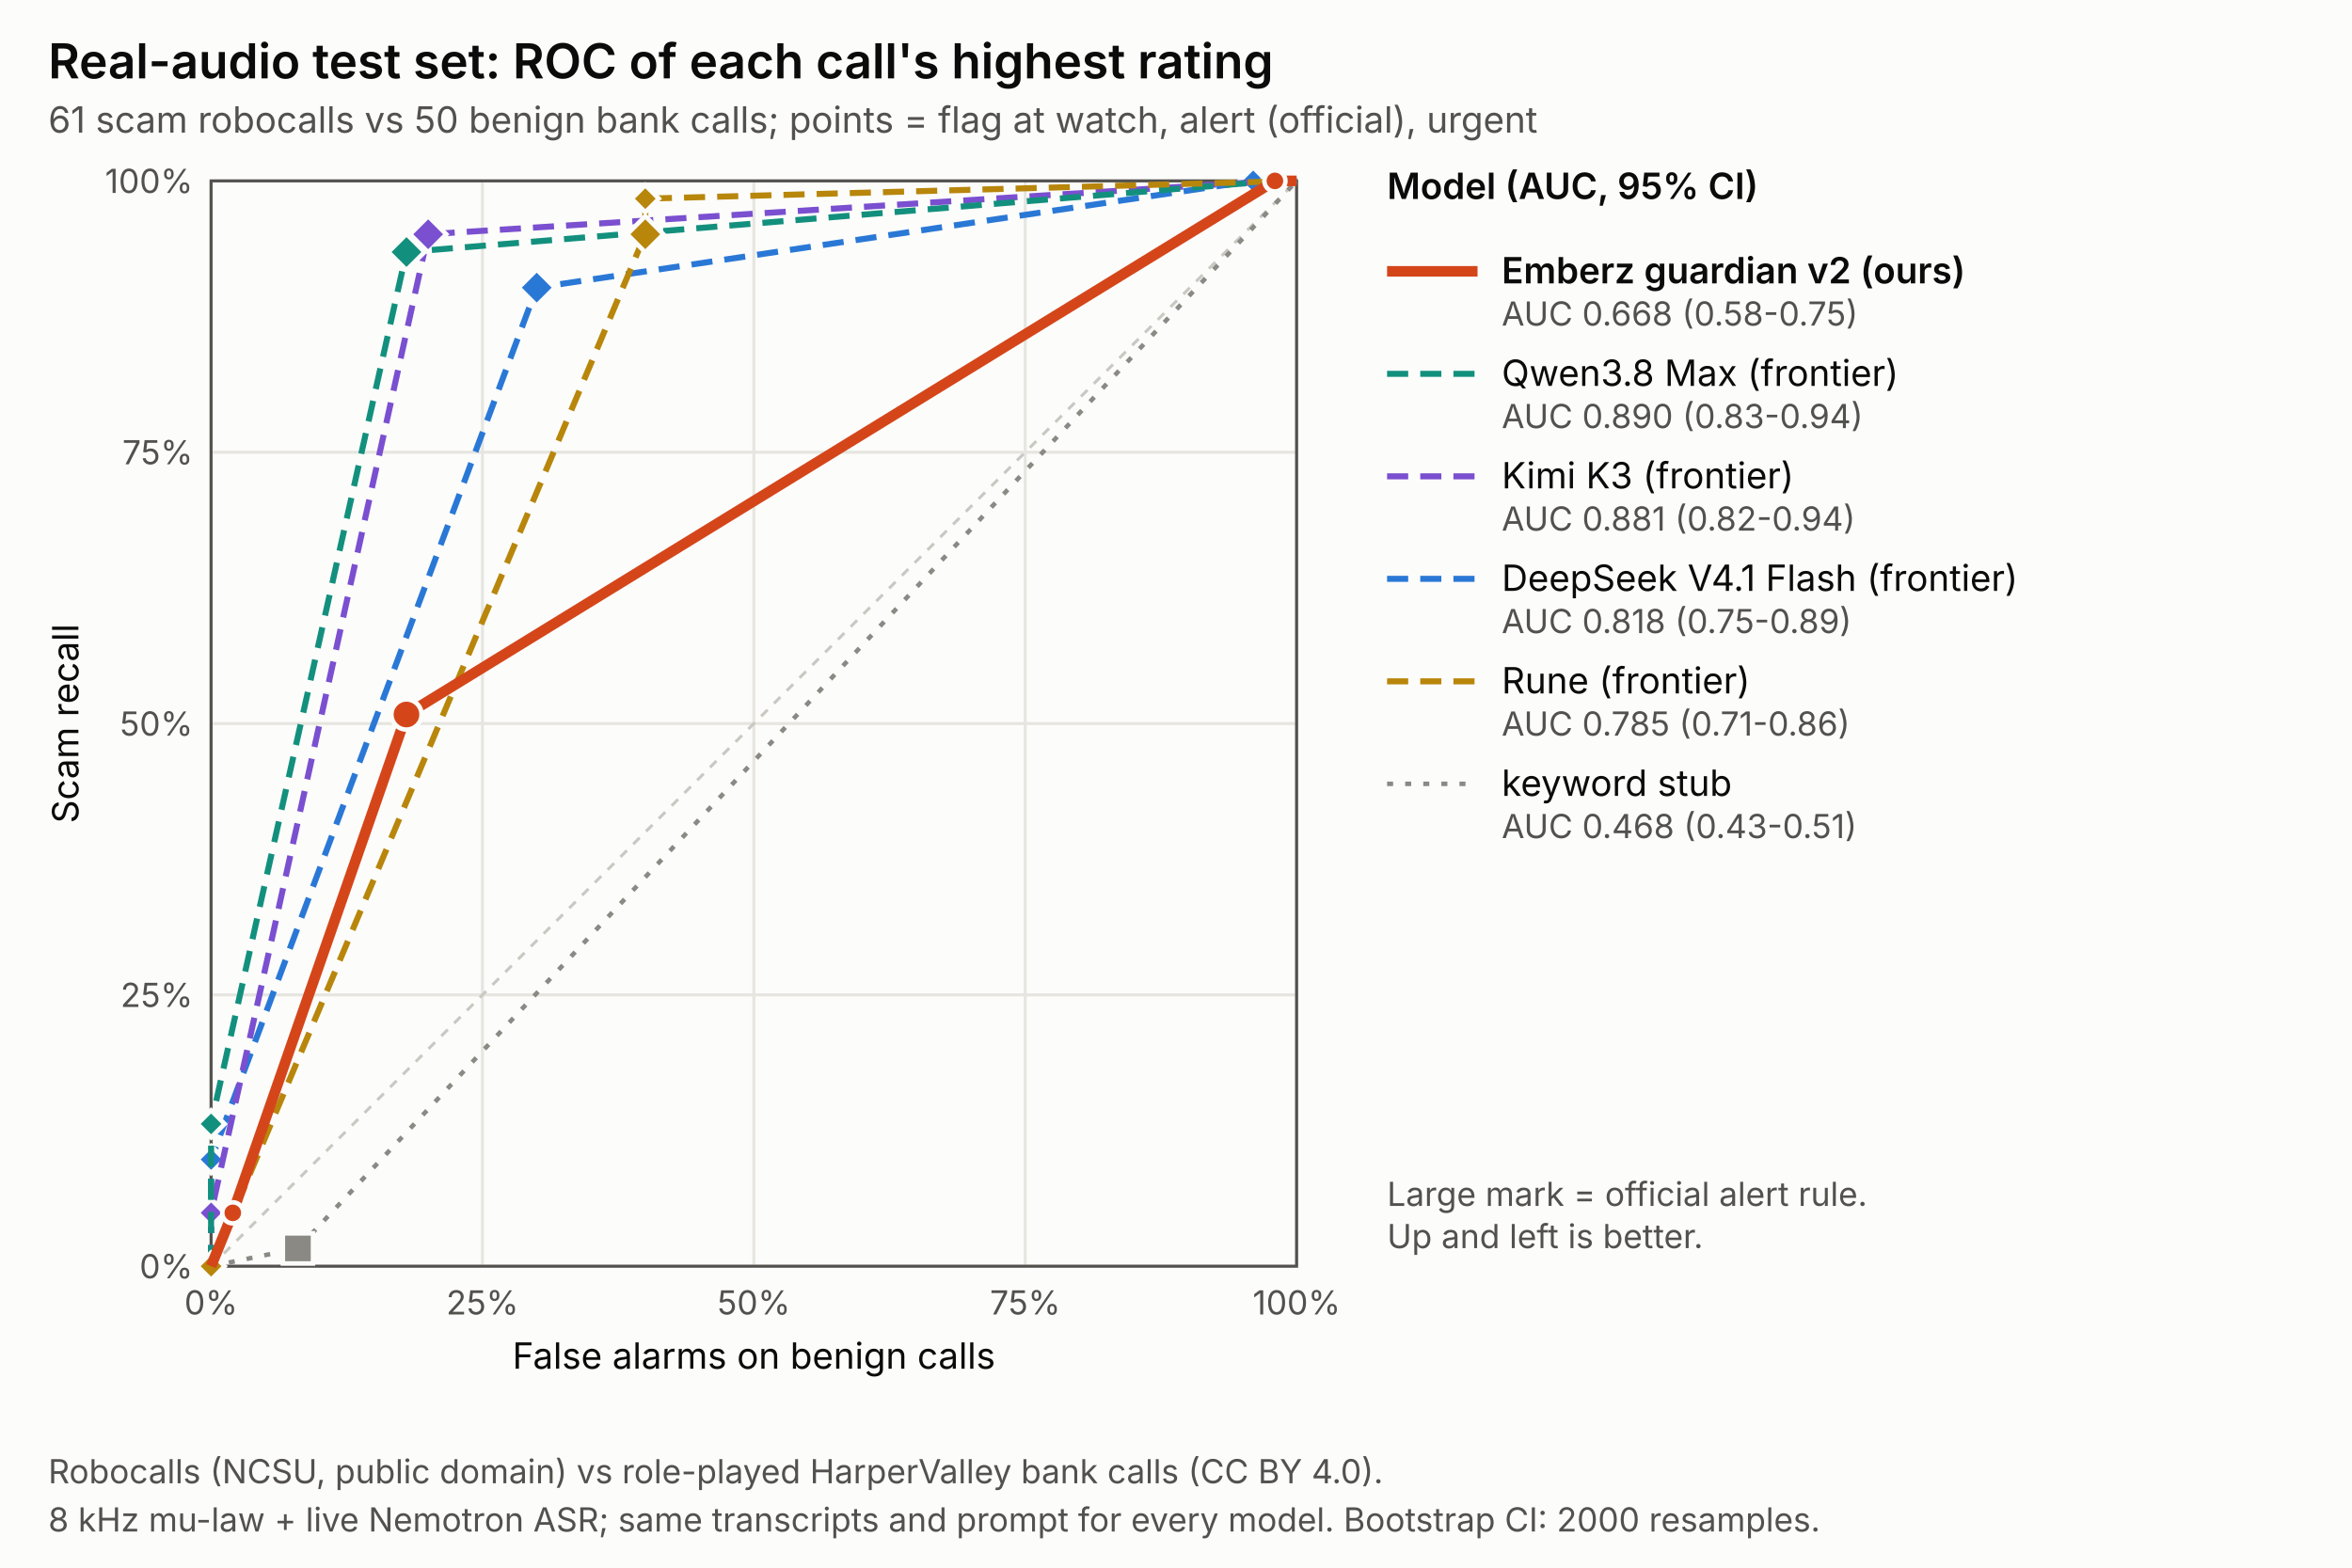
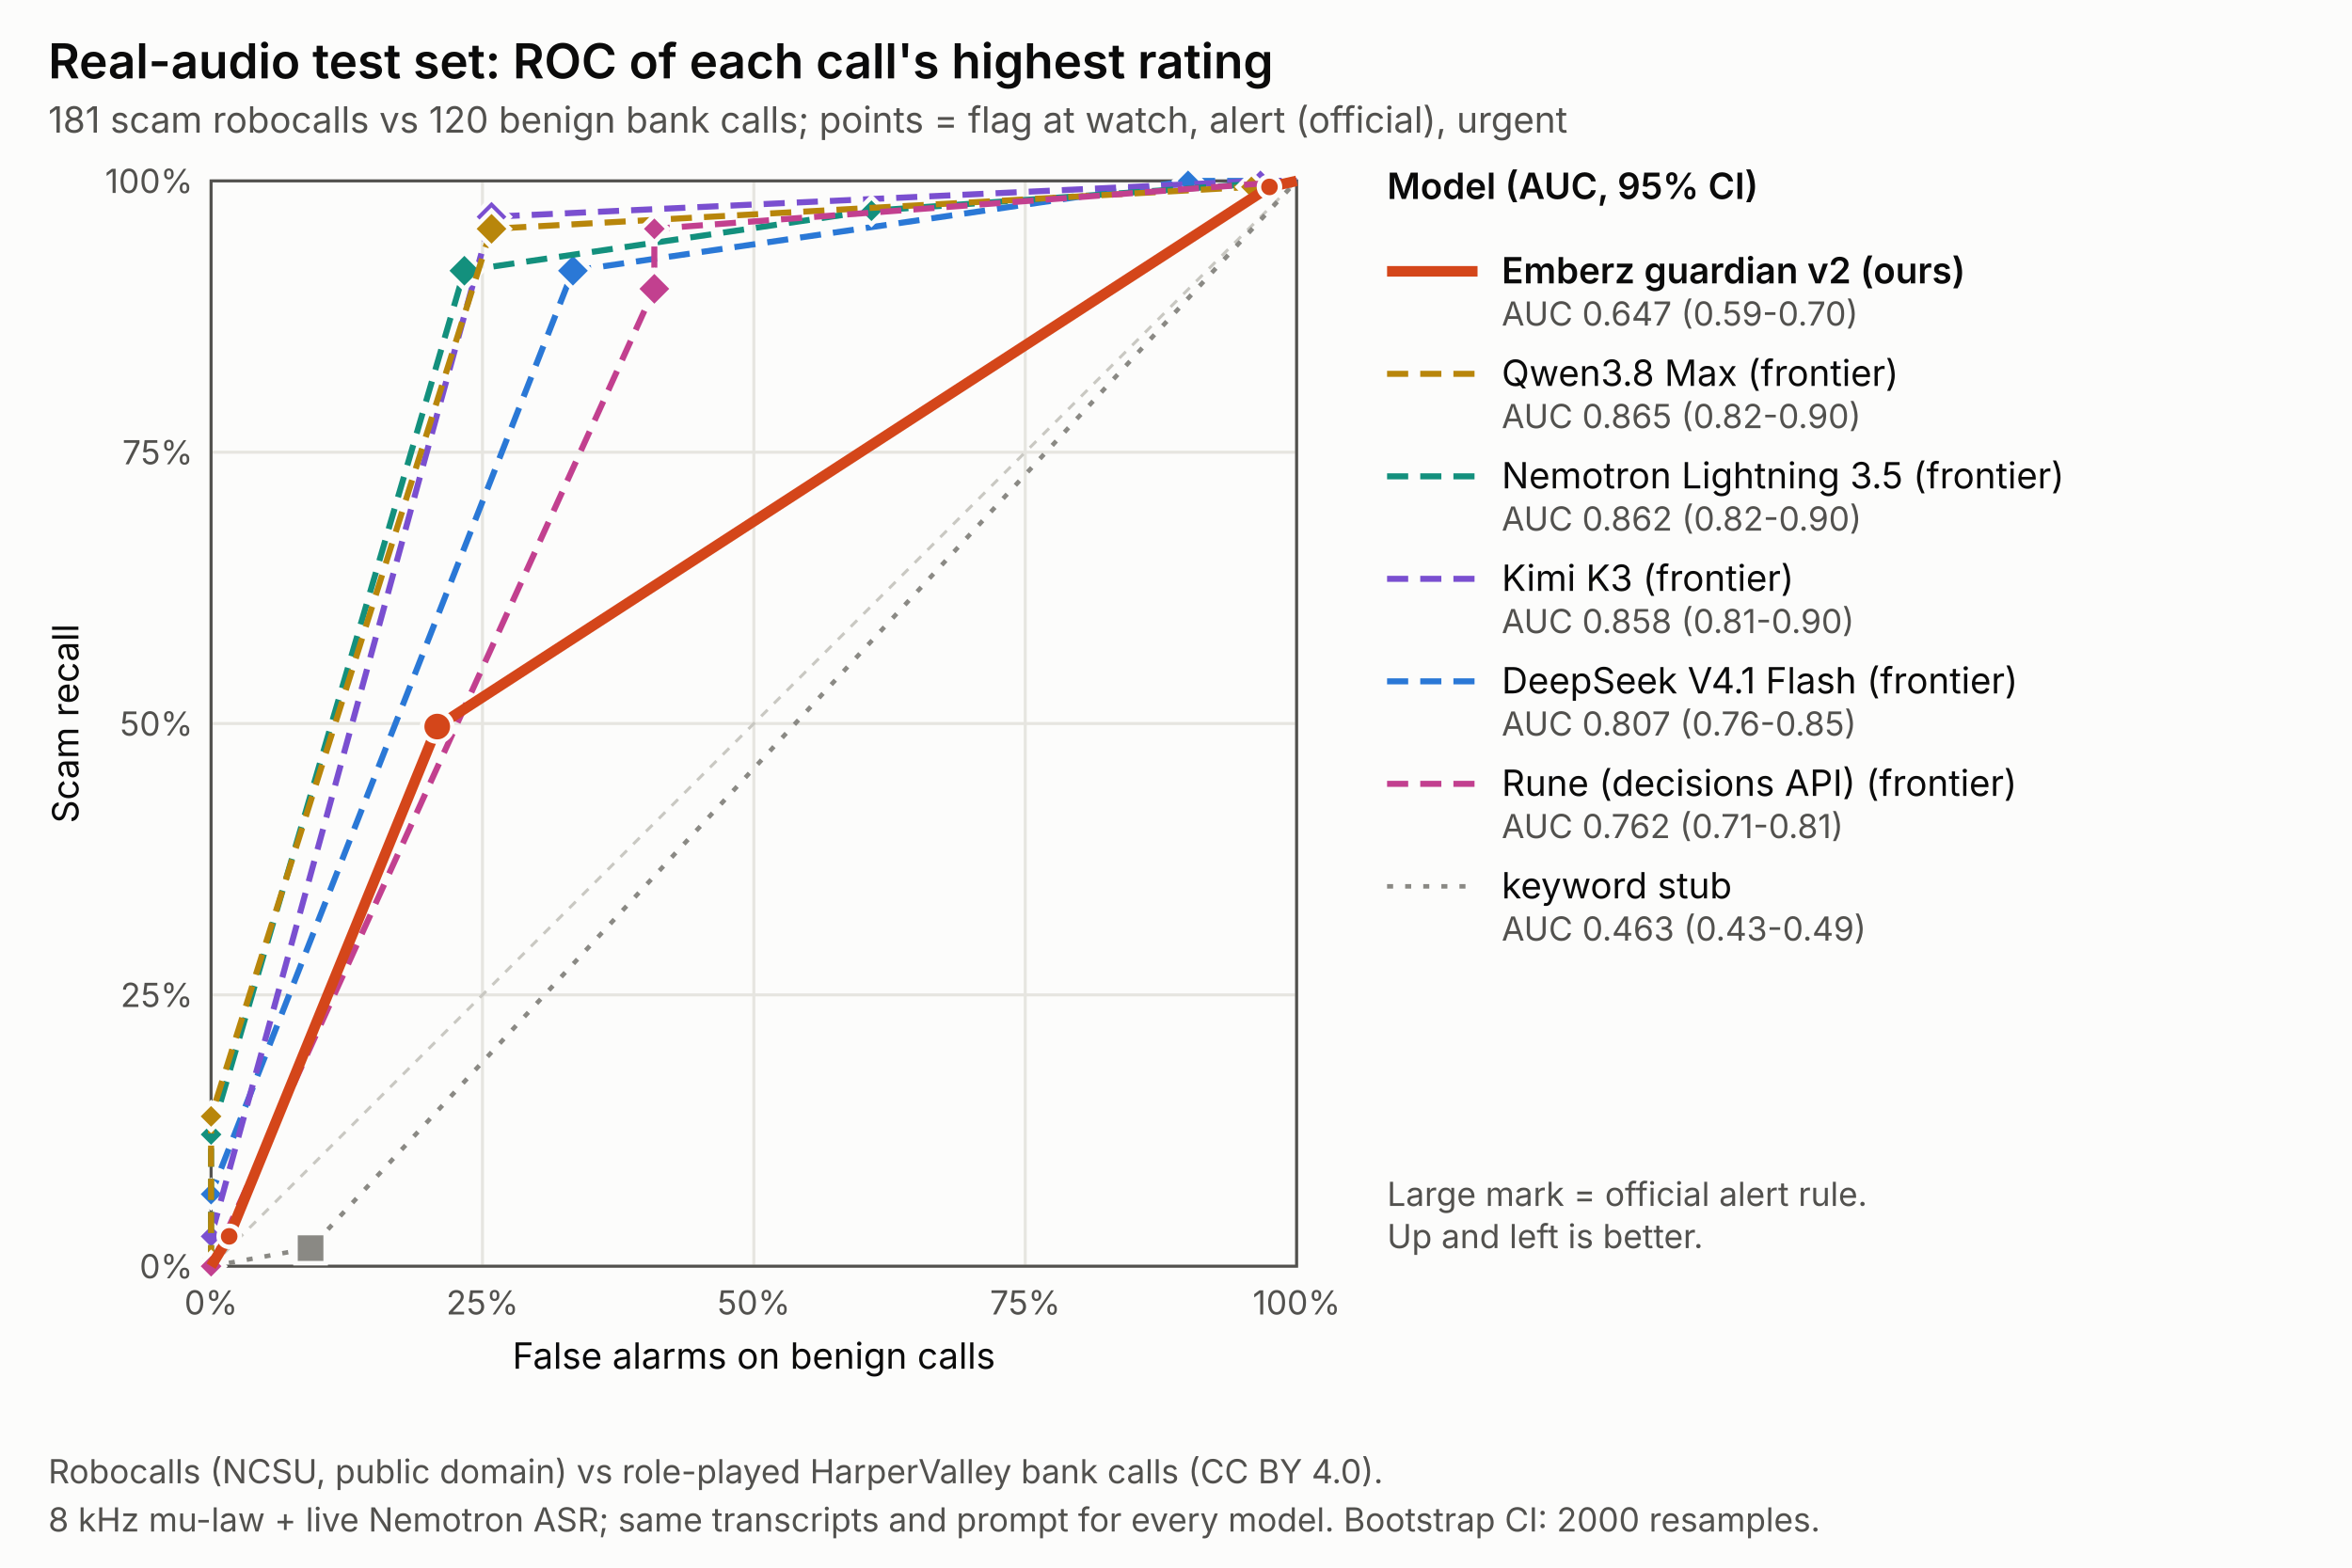
<svg xmlns="http://www.w3.org/2000/svg" viewBox="0 0 780 520" width="780" height="520" font-family="system-ui,-apple-system,Segoe UI,sans-serif">
  <rect width="780" height="520" fill="#fcfcfb" />
  <text x="16" y="26" font-size="16" font-weight="600" fill="#0b0b0b">Real-audio test set: ROC of each call's highest rating</text>
-   <text x="16" y="44" font-size="12" fill="#52514e">61 scam robocalls vs 50 benign bank calls; points = flag at watch, alert (official), urgent</text>
+   <text x="16" y="44" font-size="12" fill="#52514e">181 scam robocalls vs 120 benign bank calls; points = flag at watch, alert (official), urgent</text>
  <line x1="70" y1="420" x2="70" y2="60" stroke="#e6e5e0" />
  <line x1="70" y1="420" x2="430" y2="420" stroke="#e6e5e0" />
  <text x="70" y="436" font-size="11" fill="#52514e" text-anchor="middle">0%</text>
  <text x="64" y="424" font-size="11" fill="#52514e" text-anchor="end">0%</text>
  <line x1="160.0" y1="420" x2="160.0" y2="60" stroke="#e6e5e0" />
  <line x1="70" y1="330.0" x2="430" y2="330.0" stroke="#e6e5e0" />
  <text x="160.0" y="436" font-size="11" fill="#52514e" text-anchor="middle">25%</text>
  <text x="64" y="334.0" font-size="11" fill="#52514e" text-anchor="end">25%</text>
  <line x1="250.0" y1="420" x2="250.0" y2="60" stroke="#e6e5e0" />
  <line x1="70" y1="240.0" x2="430" y2="240.0" stroke="#e6e5e0" />
  <text x="250.0" y="436" font-size="11" fill="#52514e" text-anchor="middle">50%</text>
  <text x="64" y="244.0" font-size="11" fill="#52514e" text-anchor="end">50%</text>
  <line x1="340.0" y1="420" x2="340.0" y2="60" stroke="#e6e5e0" />
  <line x1="70" y1="150.0" x2="430" y2="150.0" stroke="#e6e5e0" />
  <text x="340.0" y="436" font-size="11" fill="#52514e" text-anchor="middle">75%</text>
  <text x="64" y="154.0" font-size="11" fill="#52514e" text-anchor="end">75%</text>
  <line x1="430.0" y1="420" x2="430.0" y2="60" stroke="#e6e5e0" />
  <line x1="70" y1="60.0" x2="430" y2="60.0" stroke="#e6e5e0" />
  <text x="430.0" y="436" font-size="11" fill="#52514e" text-anchor="middle">100%</text>
  <text x="64" y="64.0" font-size="11" fill="#52514e" text-anchor="end">100%</text>
  <line x1="70" y1="420" x2="430" y2="60" stroke="#c9c8c2" stroke-dasharray="3 3" />
  <rect x="70" y="60" width="360" height="360" fill="none" stroke="#52514e" />
  <text x="250.0" y="454" font-size="12" fill="#0b0b0b" text-anchor="middle">False alarms on benign calls</text>
  <text x="26" y="240.0" font-size="12" fill="#0b0b0b" text-anchor="middle" transform="rotate(-90 26 240.0)">Scam recall</text>
-   <polyline points="70.0,420.0 70.0,420.0 98.8,414.1 98.8,414.1 430.0,60.0" fill="none" stroke="#8a8984" stroke-width="1.5" stroke-dasharray="2 4" stroke-linejoin="round" />
+   <polyline points="70.0,420.0 70.0,420.0 103.0,414.0 103.0,414.0 430.0,60.0" fill="none" stroke="#8a8984" stroke-width="1.5" stroke-dasharray="2 4" stroke-linejoin="round" />
  <rect x="66.5" y="416.5" width="7.0" height="7.0" fill="#8a8984" stroke="#fcfcfb" stroke-width="1.5" />
-   <rect x="95.3" y="410.6" width="7.0" height="7.0" fill="#8a8984" stroke="#fcfcfb" stroke-width="1.5" />
-   <rect x="93.8" y="409.1" width="10" height="10" fill="#8a8984" stroke="#fcfcfb" stroke-width="1.5" />
-   <polyline points="70.0,420.0 70.0,384.6 178.0,95.4 415.6,60.0 430.0,60.0" fill="none" stroke="#2a78d6" stroke-width="2" stroke-dasharray="7 4" stroke-linejoin="round" />
-   <polygon points="70.0,380.1 74.5,384.6 70.0,389.1 65.5,384.6" fill="#2a78d6" stroke="#fcfcfb" stroke-width="1.5" />
-   <polygon points="178.0,89.4 184.0,95.4 178.0,101.4 172.0,95.4" fill="#2a78d6" stroke="#fcfcfb" stroke-width="1.5" />
-   <polygon points="415.6,55.5 420.1,60.0 415.6,64.5 411.1,60.0" fill="#2a78d6" stroke="#fcfcfb" stroke-width="1.5" />
-   <polyline points="70.0,420.0 70.0,402.3 142.0,77.7 422.8,60.0 430.0,60.0" fill="none" stroke="#7a4fd0" stroke-width="2" stroke-dasharray="7 4" stroke-linejoin="round" />
-   <polygon points="70.0,397.8 74.5,402.3 70.0,406.8 65.5,402.3" fill="#7a4fd0" stroke="#fcfcfb" stroke-width="1.5" />
-   <polygon points="142.0,71.7 148.0,77.7 142.0,83.7 136.0,77.7" fill="#7a4fd0" stroke="#fcfcfb" stroke-width="1.5" />
-   <polygon points="422.8,55.5 427.3,60.0 422.8,64.5 418.3,60.0" fill="#7a4fd0" stroke="#fcfcfb" stroke-width="1.5" />
-   <polyline points="70.0,420.0 70.0,372.8 134.8,83.6 422.8,60.0 430.0,60.0" fill="none" stroke="#13907d" stroke-width="2" stroke-dasharray="7 4" stroke-linejoin="round" />
-   <polygon points="70.0,368.3 74.5,372.8 70.0,377.3 65.5,372.8" fill="#13907d" stroke="#fcfcfb" stroke-width="1.5" />
-   <polygon points="134.8,77.6 140.8,83.6 134.8,89.6 128.8,83.6" fill="#13907d" stroke="#fcfcfb" stroke-width="1.5" />
-   <polygon points="422.8,55.5 427.3,60.0 422.8,64.5 418.3,60.0" fill="#13907d" stroke="#fcfcfb" stroke-width="1.5" />
-   <polyline points="70.0,420.0 70.0,420.0 214.0,77.7 214.0,65.9 430.0,60.0" fill="none" stroke="#b8860b" stroke-width="2" stroke-dasharray="7 4" stroke-linejoin="round" />
-   <polygon points="70.0,415.5 74.5,420.0 70.0,424.5 65.5,420.0" fill="#b8860b" stroke="#fcfcfb" stroke-width="1.5" />
-   <polygon points="214.0,71.7 220.0,77.7 214.0,83.7 208.0,77.7" fill="#b8860b" stroke="#fcfcfb" stroke-width="1.5" />
-   <polygon points="214.0,61.4 218.5,65.9 214.0,70.4 209.5,65.9" fill="#b8860b" stroke="#fcfcfb" stroke-width="1.5" />
-   <polyline points="70.0,420.0 77.2,402.3 134.8,237.0 422.8,60.0 430.0,60.0" fill="none" stroke="#d4461a" stroke-width="3.5" stroke-linejoin="round" />
-   <circle cx="77.2" cy="402.3" r="3.5" fill="#d4461a" stroke="#fcfcfb" stroke-width="1.5" />
-   <circle cx="134.8" cy="237.0" r="5" fill="#d4461a" stroke="#fcfcfb" stroke-width="1.5" />
-   <circle cx="422.8" cy="60.0" r="3.5" fill="#d4461a" stroke="#fcfcfb" stroke-width="1.5" />
+   <rect x="99.5" y="410.5" width="7.0" height="7.0" fill="#8a8984" stroke="#fcfcfb" stroke-width="1.5" />
+   <rect x="98.0" y="409.0" width="10" height="10" fill="#8a8984" stroke="#fcfcfb" stroke-width="1.5" />
+   <polyline points="70.0,420.0 70.0,396.1 190.0,89.8 394.0,60.0 430.0,60.0" fill="none" stroke="#2a78d6" stroke-width="2" stroke-dasharray="7 4" stroke-linejoin="round" />
+   <polygon points="70.0,391.6 74.5,396.1 70.0,400.6 65.5,396.1" fill="#2a78d6" stroke="#fcfcfb" stroke-width="1.5" />
+   <polygon points="190.0,83.8 196.0,89.8 190.0,95.8 184.0,89.8" fill="#2a78d6" stroke="#fcfcfb" stroke-width="1.5" />
+   <polygon points="394.0,55.5 398.5,60.0 394.0,64.5 389.5,60.0" fill="#2a78d6" stroke="#fcfcfb" stroke-width="1.5" />
+   <polyline points="70.0,420.0 70.0,410.1 163.0,71.9 418.0,60.0 430.0,60.0" fill="none" stroke="#7a4fd0" stroke-width="2" stroke-dasharray="7 4" stroke-linejoin="round" />
+   <polygon points="70.0,405.6 74.5,410.1 70.0,414.6 65.5,410.1" fill="#7a4fd0" stroke="#fcfcfb" stroke-width="1.5" />
+   <polygon points="163.0,65.9 169.0,71.9 163.0,77.9 157.0,71.9" fill="#7a4fd0" stroke="#fcfcfb" stroke-width="1.5" />
+   <polygon points="418.0,55.5 422.5,60.0 418.0,64.5 413.5,60.0" fill="#7a4fd0" stroke="#fcfcfb" stroke-width="1.5" />
+   <polyline points="70.0,420.0 70.0,376.3 154.0,89.8 289.0,69.9 430.0,60.0" fill="none" stroke="#13907d" stroke-width="2" stroke-dasharray="7 4" stroke-linejoin="round" />
+   <polygon points="70.0,371.8 74.5,376.3 70.0,380.8 65.5,376.3" fill="#13907d" stroke="#fcfcfb" stroke-width="1.5" />
+   <polygon points="154.0,83.8 160.0,89.8 154.0,95.8 148.0,89.8" fill="#13907d" stroke="#fcfcfb" stroke-width="1.5" />
+   <polygon points="289.0,65.4 293.5,69.9 289.0,74.4 284.5,69.9" fill="#13907d" stroke="#fcfcfb" stroke-width="1.5" />
+   <polyline points="70.0,420.0 70.0,370.3 163.0,75.9 415.0,62.0 430.0,60.0" fill="none" stroke="#b8860b" stroke-width="2" stroke-dasharray="7 4" stroke-linejoin="round" />
+   <polygon points="70.0,365.8 74.5,370.3 70.0,374.8 65.5,370.3" fill="#b8860b" stroke="#fcfcfb" stroke-width="1.5" />
+   <polygon points="163.0,69.9 169.0,75.9 163.0,81.9 157.0,75.9" fill="#b8860b" stroke="#fcfcfb" stroke-width="1.5" />
+   <polygon points="415.0,57.5 419.5,62.0 415.0,66.5 410.5,62.0" fill="#b8860b" stroke="#fcfcfb" stroke-width="1.5" />
+   <polyline points="70.0,420.0 70.0,420.0 217.0,95.8 217.0,75.9 430.0,60.0" fill="none" stroke="#c2408f" stroke-width="2" stroke-dasharray="7 4" stroke-linejoin="round" />
+   <polygon points="70.0,415.5 74.5,420.0 70.0,424.5 65.5,420.0" fill="#c2408f" stroke="#fcfcfb" stroke-width="1.5" />
+   <polygon points="217.0,89.8 223.0,95.8 217.0,101.8 211.0,95.8" fill="#c2408f" stroke="#fcfcfb" stroke-width="1.5" />
+   <polygon points="217.0,71.4 221.5,75.9 217.0,80.4 212.5,75.9" fill="#c2408f" stroke="#fcfcfb" stroke-width="1.5" />
+   <polyline points="70.0,420.0 76.0,410.1 145.0,241.0 421.0,62.0 430.0,60.0" fill="none" stroke="#d4461a" stroke-width="3.5" stroke-linejoin="round" />
+   <circle cx="76.0" cy="410.1" r="3.5" fill="#d4461a" stroke="#fcfcfb" stroke-width="1.5" />
+   <circle cx="145.0" cy="241.0" r="5" fill="#d4461a" stroke="#fcfcfb" stroke-width="1.5" />
+   <circle cx="421.0" cy="62.0" r="3.5" fill="#d4461a" stroke="#fcfcfb" stroke-width="1.5" />
  <text x="460" y="66" font-size="12" font-weight="600" fill="#0b0b0b">Model (AUC, 95% CI)</text>
  <line x1="460" y1="90" x2="490" y2="90" stroke="#d4461a" stroke-width="3.5" />
  <text x="498" y="94" font-size="12" fill="#0b0b0b" font-weight="600">Emberz guardian v2 (ours)</text>
-   <text x="498" y="108" font-size="11" fill="#52514e">AUC 0.668 (0.58-0.75)</text>
-   <line x1="460" y1="124" x2="490" y2="124" stroke="#13907d" stroke-width="2" stroke-dasharray="7 4" />
+   <text x="498" y="108" font-size="11" fill="#52514e">AUC 0.647 (0.59-0.70)</text>
+   <line x1="460" y1="124" x2="490" y2="124" stroke="#b8860b" stroke-width="2" stroke-dasharray="7 4" />
  <text x="498" y="128" font-size="12" fill="#0b0b0b">Qwen3.8 Max (frontier)</text>
-   <text x="498" y="142" font-size="11" fill="#52514e">AUC 0.890 (0.83-0.94)</text>
-   <line x1="460" y1="158" x2="490" y2="158" stroke="#7a4fd0" stroke-width="2" stroke-dasharray="7 4" />
-   <text x="498" y="162" font-size="12" fill="#0b0b0b">Kimi K3 (frontier)</text>
-   <text x="498" y="176" font-size="11" fill="#52514e">AUC 0.881 (0.82-0.94)</text>
-   <line x1="460" y1="192" x2="490" y2="192" stroke="#2a78d6" stroke-width="2" stroke-dasharray="7 4" />
-   <text x="498" y="196" font-size="12" fill="#0b0b0b">DeepSeek V4.1 Flash (frontier)</text>
-   <text x="498" y="210" font-size="11" fill="#52514e">AUC 0.818 (0.75-0.89)</text>
-   <line x1="460" y1="226" x2="490" y2="226" stroke="#b8860b" stroke-width="2" stroke-dasharray="7 4" />
-   <text x="498" y="230" font-size="12" fill="#0b0b0b">Rune (frontier)</text>
-   <text x="498" y="244" font-size="11" fill="#52514e">AUC 0.785 (0.71-0.86)</text>
-   <line x1="460" y1="260" x2="490" y2="260" stroke="#8a8984" stroke-width="1.5" stroke-dasharray="2 4" />
-   <text x="498" y="264" font-size="12" fill="#0b0b0b">keyword stub</text>
-   <text x="498" y="278" font-size="11" fill="#52514e">AUC 0.468 (0.43-0.51)</text>
+   <text x="498" y="142" font-size="11" fill="#52514e">AUC 0.865 (0.82-0.90)</text>
+   <line x1="460" y1="158" x2="490" y2="158" stroke="#13907d" stroke-width="2" stroke-dasharray="7 4" />
+   <text x="498" y="162" font-size="12" fill="#0b0b0b">Nemotron Lightning 3.5 (frontier)</text>
+   <text x="498" y="176" font-size="11" fill="#52514e">AUC 0.862 (0.82-0.90)</text>
+   <line x1="460" y1="192" x2="490" y2="192" stroke="#7a4fd0" stroke-width="2" stroke-dasharray="7 4" />
+   <text x="498" y="196" font-size="12" fill="#0b0b0b">Kimi K3 (frontier)</text>
+   <text x="498" y="210" font-size="11" fill="#52514e">AUC 0.858 (0.81-0.90)</text>
+   <line x1="460" y1="226" x2="490" y2="226" stroke="#2a78d6" stroke-width="2" stroke-dasharray="7 4" />
+   <text x="498" y="230" font-size="12" fill="#0b0b0b">DeepSeek V4.1 Flash (frontier)</text>
+   <text x="498" y="244" font-size="11" fill="#52514e">AUC 0.807 (0.76-0.85)</text>
+   <line x1="460" y1="260" x2="490" y2="260" stroke="#c2408f" stroke-width="2" stroke-dasharray="7 4" />
+   <text x="498" y="264" font-size="12" fill="#0b0b0b">Rune (decisions API) (frontier)</text>
+   <text x="498" y="278" font-size="11" fill="#52514e">AUC 0.762 (0.71-0.81)</text>
+   <line x1="460" y1="294" x2="490" y2="294" stroke="#8a8984" stroke-width="1.5" stroke-dasharray="2 4" />
+   <text x="498" y="298" font-size="12" fill="#0b0b0b">keyword stub</text>
+   <text x="498" y="312" font-size="11" fill="#52514e">AUC 0.463 (0.43-0.49)</text>
  <text x="460" y="400" font-size="11" fill="#52514e">Large mark = official alert rule.</text>
  <text x="460" y="414" font-size="11" fill="#52514e">Up and left is better.</text>
  <text x="16" y="492" font-size="11" fill="#52514e">Robocalls (NCSU, public domain) vs role-played HarperValley bank calls (CC BY 4.0).</text>
  <text x="16" y="508" font-size="11" fill="#52514e">8 kHz mu-law + live Nemotron ASR; same transcripts and prompt for every model. Bootstrap CI: 2000 resamples.</text>
</svg>
